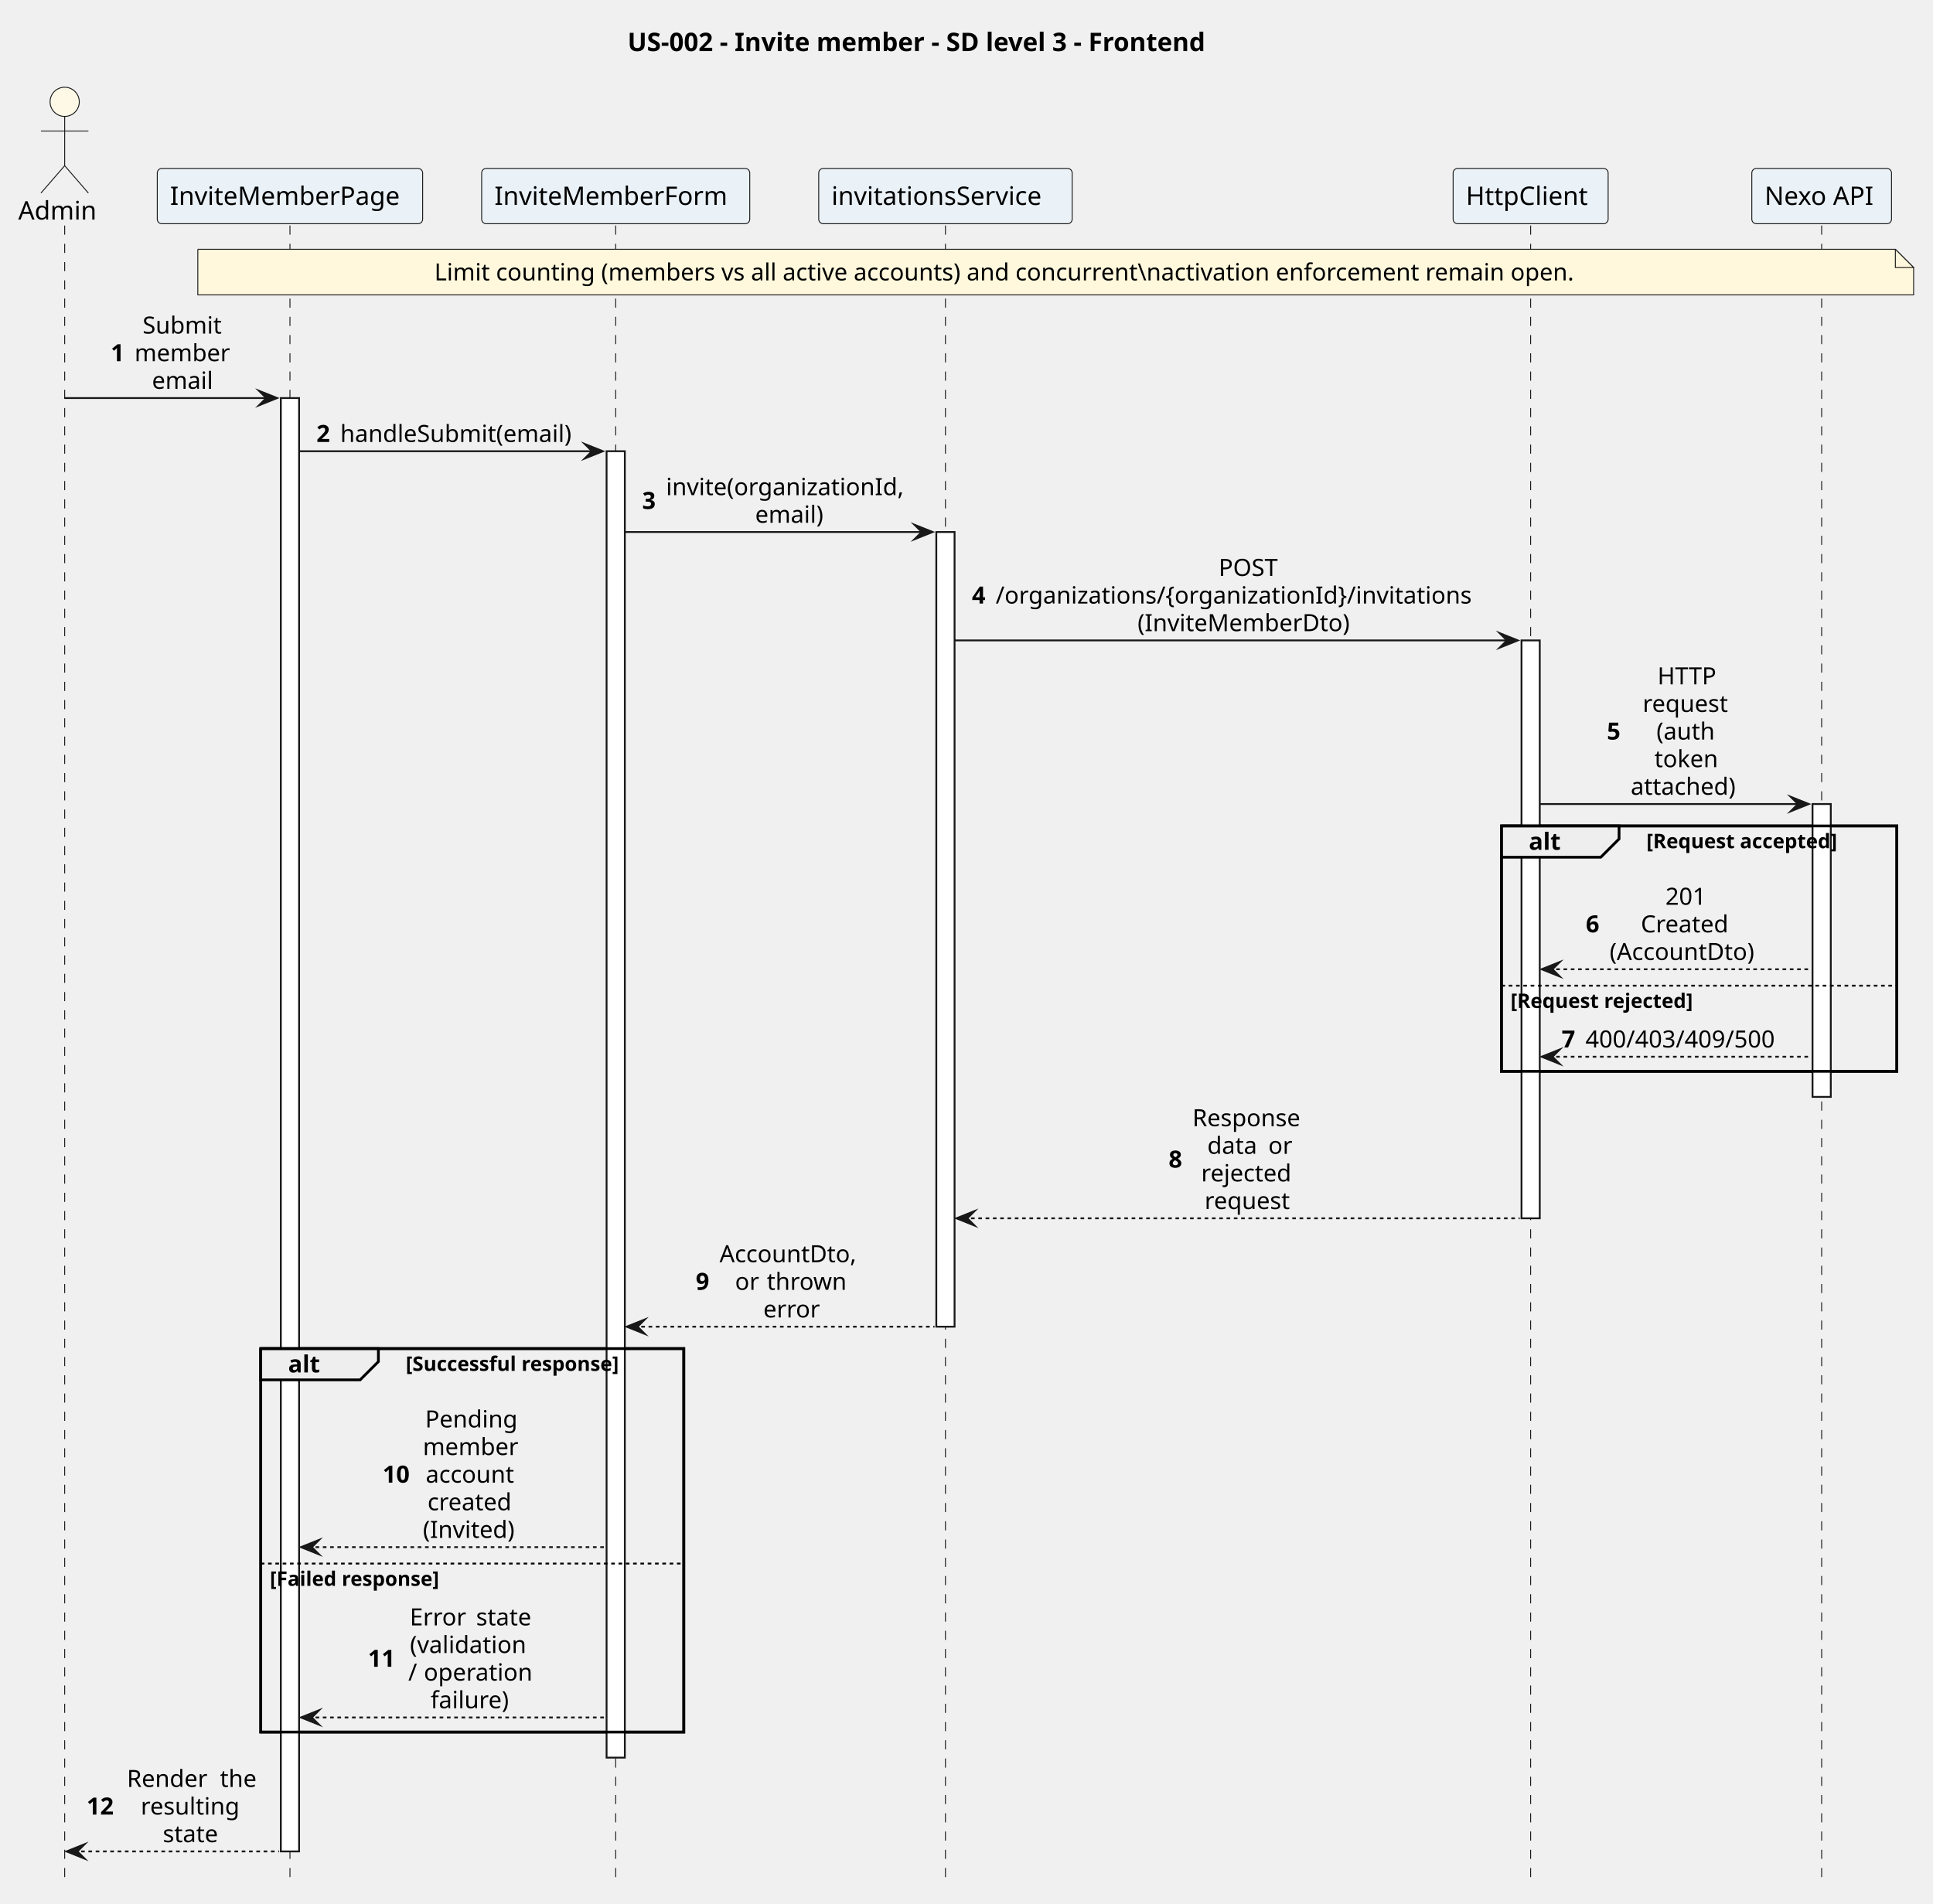
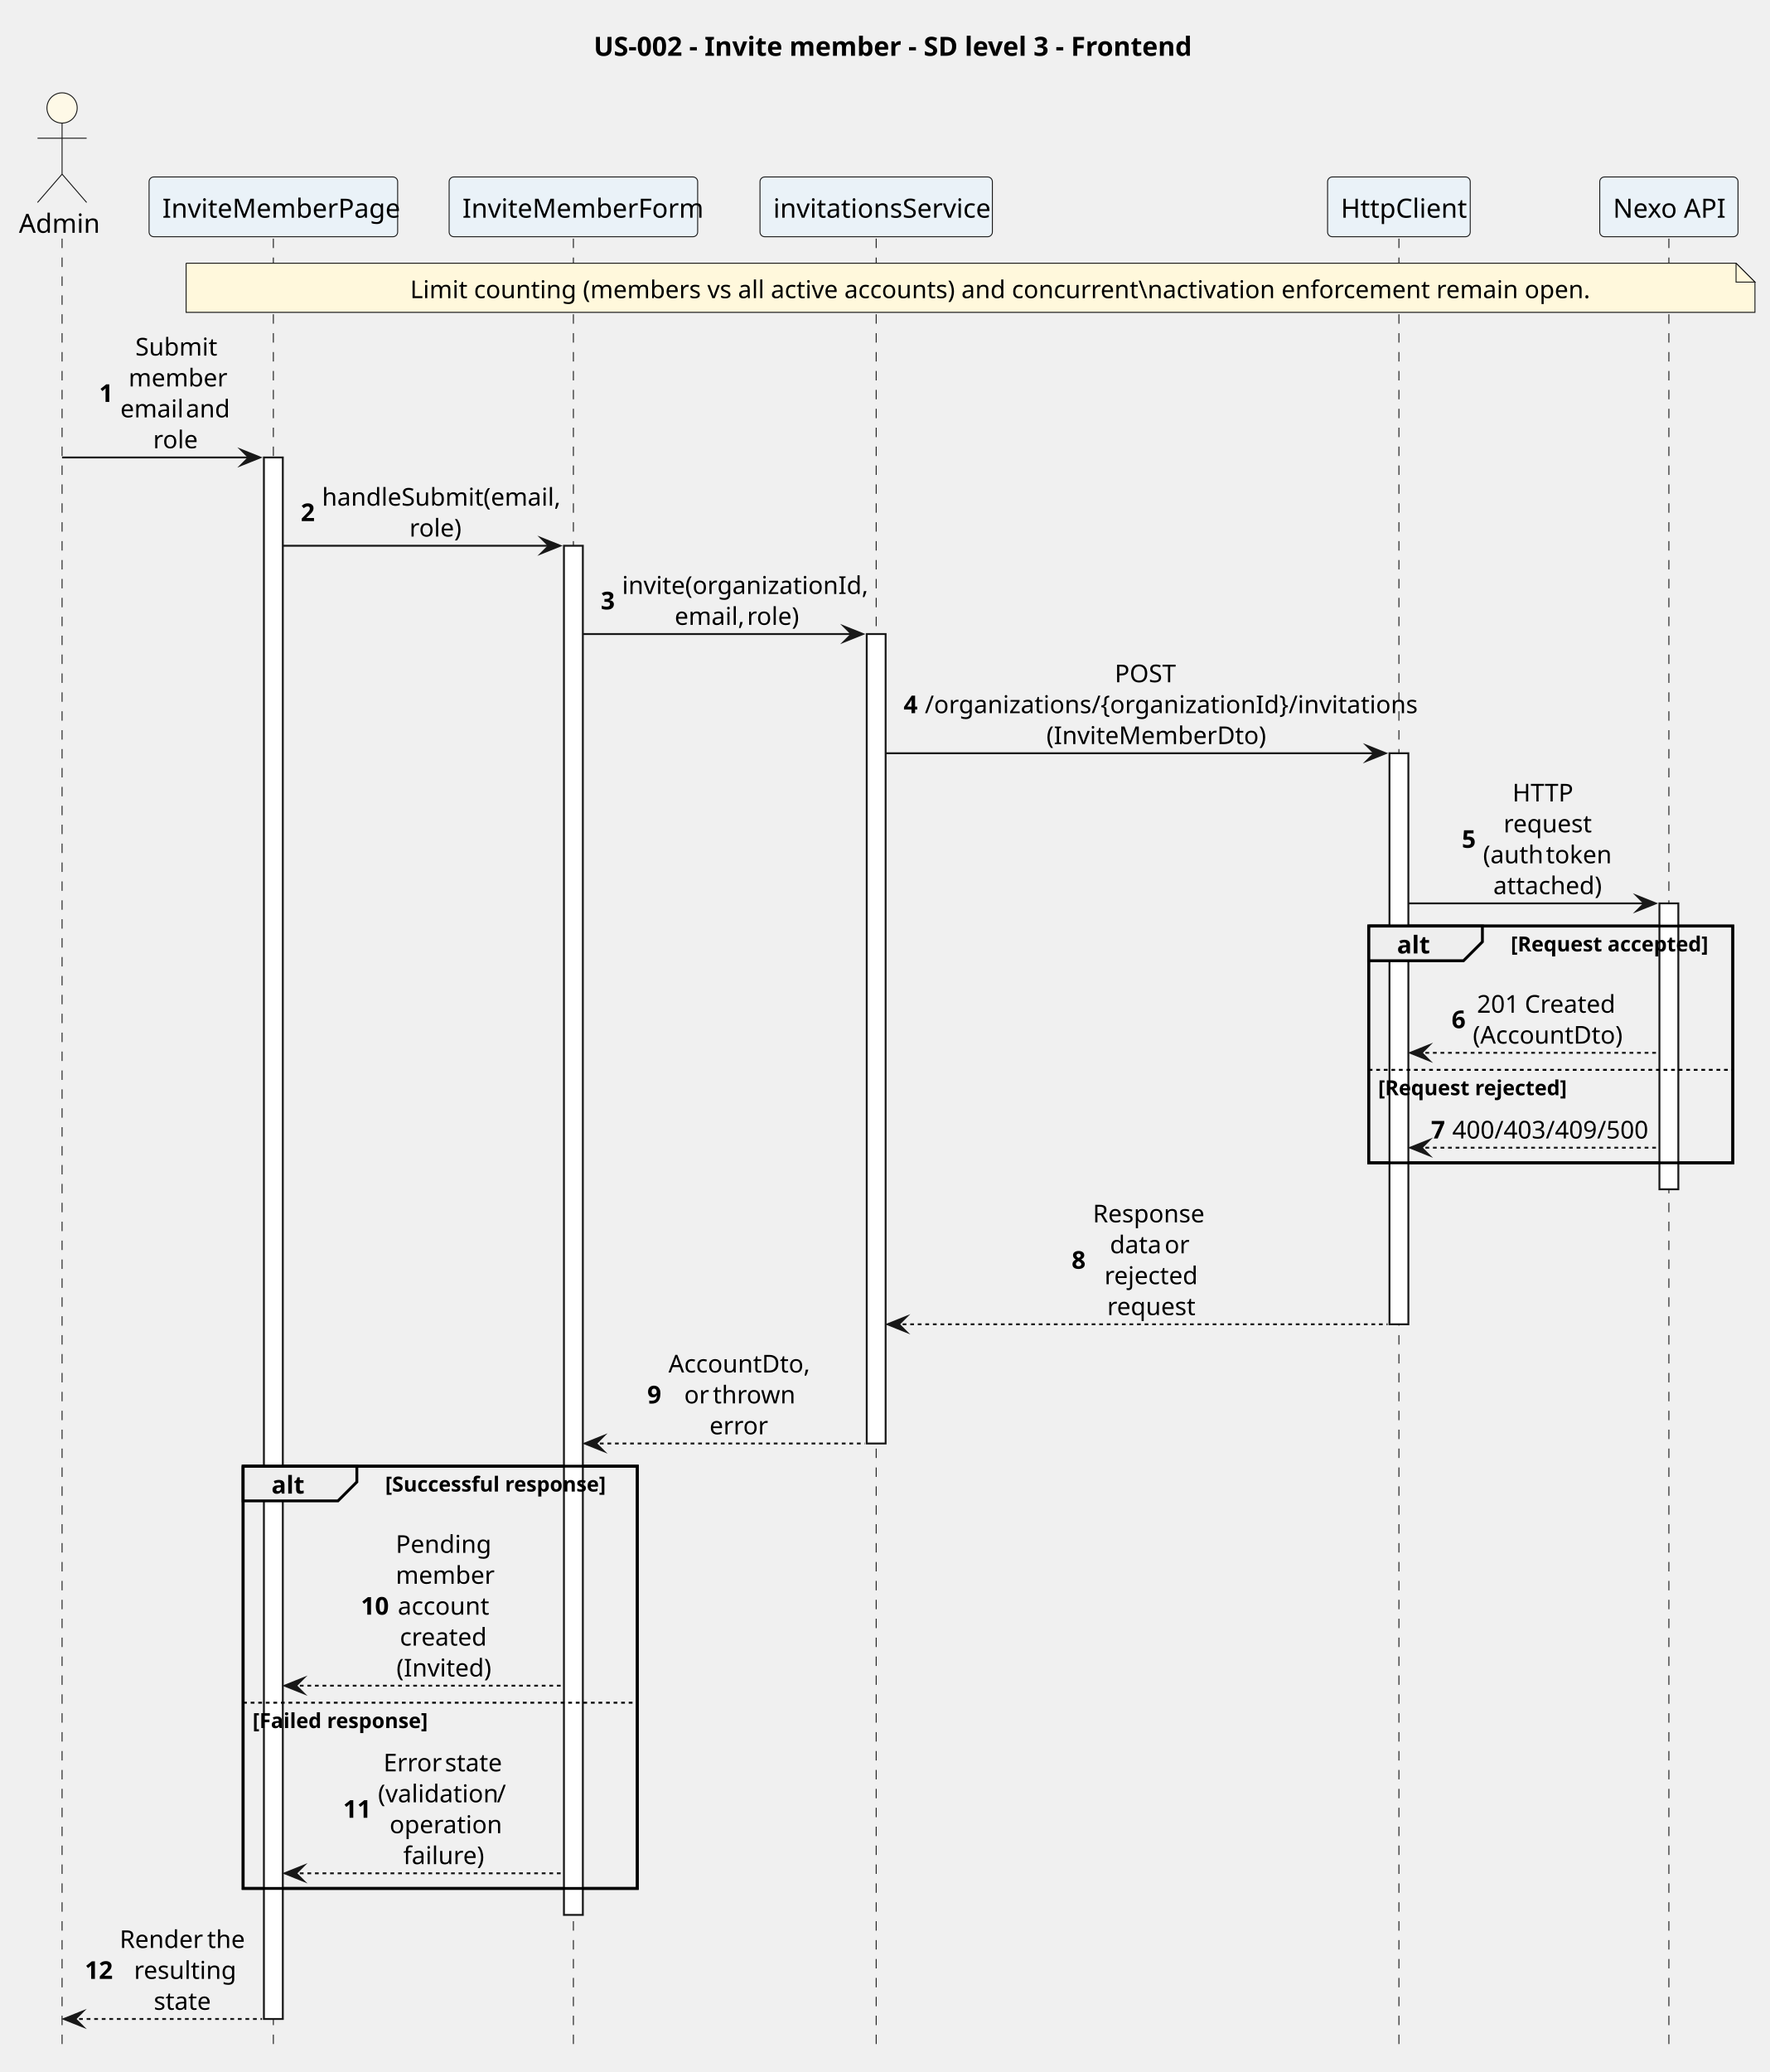
- <svg xmlns="http://www.w3.org/2000/svg" version="1.1" data-diagram-type="SEQUENCE" style="width:1059px;height:1043px;background:#FFFFFF;" width="1059px" height="1043px" viewBox="0 0 1059 1043" zoomAndPan="magnify" preserveAspectRatio="none" contentStyleType="text/css">
+ <svg xmlns="http://www.w3.org/2000/svg" version="1.1" data-diagram-type="SEQUENCE" style="width:936px;height:1096px;background:#FFFFFF;" width="936px" height="1096px" viewBox="0 0 936 1096" zoomAndPan="magnify" preserveAspectRatio="none" contentStyleType="text/css">
  <defs />
  <g font-family="sans-serif" lengthAdjust="spacing">
    <g class="title" data-source-line="1">
-       <text x="343.816" y="27.995" fill="#000" font-size="14" textLength="369.551" font-weight="700">US-002 - Invite member - SD level 3 - Frontend</text>
+       <text x="314.108" y="29.533" fill="#000" font-size="14" textLength="306.523" font-weight="700">US-002 - Invite member - SD level 3 - Frontend</text>
    </g>
-     <rect x="822.563" y="452.586" width="216.62" height="134.469" fill="none" style="stroke:#000;stroke-width:1.5;" />
-     <rect x="142.854" y="738.984" width="231.767" height="210.133" fill="none" style="stroke:#000;stroke-width:1.5;" />
+     <rect x="724.098" y="489.844" width="192.642" height="125.242" fill="none" style="stroke:#000;stroke-width:1.5;" />
+     <rect x="128.622" y="775.547" width="208.545" height="223.352" fill="none" style="stroke:#000;stroke-width:1.5;" />
    <g>
-       <rect x="31.932" y="123.594" width="8" height="908.922" fill="#000" fill-opacity="0" />
-       <line x1="35.432" y1="123.594" x2="35.432" y2="1032.516" style="stroke:#181818;stroke-width:0.5;stroke-dasharray:5,5;" />
+       <rect x="29.341" y="126.219" width="8" height="959.734" fill="#000" fill-opacity="0" />
+       <line x1="32.841" y1="126.219" x2="32.841" y2="1085.953" style="stroke:#181818;stroke-width:0.5;stroke-dasharray:5,5;" />
    </g>
    <g>
-       <rect x="155.354" y="123.594" width="8" height="908.922" fill="#000" fill-opacity="0" />
-       <line x1="158.854" y1="123.594" x2="158.854" y2="1032.516" style="stroke:#181818;stroke-width:0.5;stroke-dasharray:5,5;" />
+       <rect x="141.122" y="126.219" width="8" height="959.734" fill="#000" fill-opacity="0" />
+       <line x1="144.622" y1="126.219" x2="144.622" y2="1085.953" style="stroke:#181818;stroke-width:0.5;stroke-dasharray:5,5;" />
    </g>
    <g>
-       <rect x="153.854" y="218.125" width="10" height="796.391" fill="#FFF" style="stroke:#181818;stroke-width:1;" />
+       <rect x="139.622" y="241.977" width="10" height="825.977" fill="#FFF" style="stroke:#181818;stroke-width:1;" />
    </g>
    <g>
-       <rect x="333.817" y="123.594" width="8" height="908.922" fill="#000" fill-opacity="0" />
-       <line x1="337.317" y1="123.594" x2="337.317" y2="1032.516" style="stroke:#181818;stroke-width:0.5;stroke-dasharray:5,5;" />
+       <rect x="299.856" y="126.219" width="8" height="959.734" fill="#000" fill-opacity="0" />
+       <line x1="303.356" y1="126.219" x2="303.356" y2="1085.953" style="stroke:#181818;stroke-width:0.5;stroke-dasharray:5,5;" />
    </g>
    <g>
-       <rect x="332.317" y="247.258" width="10" height="715.859" fill="#FFF" style="stroke:#181818;stroke-width:1;" />
+       <rect x="298.356" y="288.68" width="10" height="724.219" fill="#FFF" style="stroke:#181818;stroke-width:1;" />
    </g>
    <g>
-       <rect x="514.464" y="123.594" width="8" height="908.922" fill="#000" fill-opacity="0" />
-       <line x1="517.964" y1="123.594" x2="517.964" y2="1032.516" style="stroke:#181818;stroke-width:0.5;stroke-dasharray:5,5;" />
+       <rect x="460.044" y="126.219" width="8" height="959.734" fill="#000" fill-opacity="0" />
+       <line x1="463.544" y1="126.219" x2="463.544" y2="1085.953" style="stroke:#181818;stroke-width:0.5;stroke-dasharray:5,5;" />
    </g>
    <g>
-       <rect x="512.964" y="291.523" width="10" height="435.461" fill="#FFF" style="stroke:#181818;stroke-width:1;" />
+       <rect x="458.544" y="335.383" width="10" height="428.164" fill="#FFF" style="stroke:#181818;stroke-width:1;" />
    </g>
    <g>
-       <rect x="835.063" y="123.594" width="8" height="908.922" fill="#000" fill-opacity="0" />
-       <line x1="838.563" y1="123.594" x2="838.563" y2="1032.516" style="stroke:#181818;stroke-width:0.5;stroke-dasharray:5,5;" />
+       <rect x="736.598" y="126.219" width="8" height="959.734" fill="#000" fill-opacity="0" />
+       <line x1="740.098" y1="126.219" x2="740.098" y2="1085.953" style="stroke:#181818;stroke-width:0.5;stroke-dasharray:5,5;" />
    </g>
    <g>
-       <rect x="833.563" y="350.922" width="10" height="316.664" fill="#FFF" style="stroke:#181818;stroke-width:1;" />
+       <rect x="735.098" y="398.438" width="10" height="302.055" fill="#FFF" style="stroke:#181818;stroke-width:1;" />
    </g>
    <g>
-       <rect x="994.5" y="123.594" width="8" height="908.922" fill="#000" fill-opacity="0" />
-       <line x1="998" y1="123.594" x2="998" y2="1032.516" style="stroke:#181818;stroke-width:0.5;stroke-dasharray:5,5;" />
+       <rect x="879.423" y="126.219" width="8" height="959.734" fill="#000" fill-opacity="0" />
+       <line x1="882.923" y1="126.219" x2="882.923" y2="1085.953" style="stroke:#181818;stroke-width:0.5;stroke-dasharray:5,5;" />
    </g>
    <g>
-       <rect x="993" y="440.586" width="10" height="160.469" fill="#FFF" style="stroke:#181818;stroke-width:1;" />
+       <rect x="877.923" y="477.844" width="10" height="151.242" fill="#FFF" style="stroke:#181818;stroke-width:1;" />
    </g>
-     <text x="10" y="120.292" fill="#000" font-size="14" textLength="44.864">Admin</text>
-     <ellipse cx="35.432" cy="55.797" rx="8" ry="8" fill="#FEF9E7" style="stroke:#181818;stroke-width:0.5;" />
-     <path d="M35.432,63.797 L35.432,90.797 M22.432,71.797 L48.432,71.797 M35.432,90.797 L22.432,105.797 M35.432,90.797 L48.432,105.797" style="stroke:#181818;stroke-width:0.5;" fill="none" />
-     <rect x="86.161" y="92.297" width="145.387" height="30.297" fill="#EAF2F8" style="stroke:#181818;stroke-width:0.5;" rx="2.5" ry="2.5" />
-     <text x="93.161" y="112.292" fill="#000" font-size="14" textLength="131.387">InviteMemberPage</text>
-     <rect x="263.879" y="92.297" width="146.877" height="30.297" fill="#EAF2F8" style="stroke:#181818;stroke-width:0.5;" rx="2.5" ry="2.5" />
-     <text x="270.879" y="112.292" fill="#000" font-size="14" textLength="132.877">InviteMemberForm</text>
-     <rect x="448.535" y="92.297" width="138.858" height="30.297" fill="#EAF2F8" style="stroke:#181818;stroke-width:0.5;" rx="2.5" ry="2.5" />
-     <text x="455.535" y="112.292" fill="#000" font-size="14" textLength="124.858">invitationsService</text>
-     <rect x="796.102" y="92.297" width="84.923" height="30.297" fill="#EAF2F8" style="stroke:#181818;stroke-width:0.5;" rx="2.5" ry="2.5" />
-     <text x="803.102" y="112.292" fill="#000" font-size="14" textLength="70.923">HttpClient</text>
-     <rect x="959.733" y="92.297" width="76.535" height="30.297" fill="#EAF2F8" style="stroke:#181818;stroke-width:0.5;" rx="2.5" ry="2.5" />
-     <text x="966.733" y="112.292" fill="#000" font-size="14" textLength="62.535">Nexo API</text>
-     <path d="M108.374,136.594 L108.374,161.594 L1048.374,161.594 L1048.374,146.594 L1038.374,136.594 L108.374,136.594" style="stroke:#181818;stroke-width:0.5;" fill="#FFF8DC" />
-     <path d="M1038.374,136.594 L1038.374,146.594 L1048.374,146.594 L1038.374,136.594" style="stroke:#181818;stroke-width:0.5;" fill="#FFF8DC" />
-     <text x="237.978" y="153.661" fill="#000" font-size="13" textLength="671.899">Limit counting (members vs all active accounts) and concurrent\nactivation enforcement remain open.</text>
-     <polygon points="141.854,214.125,151.854,218.125,141.854,222.125,145.854,218.125" fill="#181818" style="stroke:#181818;stroke-width:1;stroke-linejoin:miter;stroke-miterlimit:10;" />
-     <line x1="35.432" y1="218.125" x2="147.854" y2="218.125" style="stroke:#181818;stroke-width:1;" />
-     <text x="60.661" y="197.926" fill="#000" font-size="13" font-weight="700">1</text>
-     <text x="78.108" y="182.793" fill="#000" font-size="13" textLength="46.116">Submit</text>
-     <text x="73.706" y="197.926" fill="#000" font-size="13" textLength="54.92">member</text>
-     <text x="83.24" y="213.059" fill="#000" font-size="13" textLength="35.852">email</text>
-     <polygon points="320.317,243.258,330.317,247.258,320.317,251.258,324.317,247.258" fill="#181818" style="stroke:#181818;stroke-width:1;stroke-linejoin:miter;stroke-miterlimit:10;" />
-     <line x1="163.854" y1="247.258" x2="326.317" y2="247.258" style="stroke:#181818;stroke-width:1;" />
-     <text x="173.354" y="242.192" fill="#000" font-size="13" font-weight="700">2</text>
-     <text x="186.4" y="242.192" fill="#000" font-size="13" textLength="136.417">handleSubmit(email)</text>
-     <polygon points="500.964,287.523,510.964,291.523,500.964,295.523,504.964,291.523" fill="#181818" style="stroke:#181818;stroke-width:1;stroke-linejoin:miter;stroke-miterlimit:10;" />
-     <line x1="342.317" y1="291.523" x2="506.964" y2="291.523" style="stroke:#181818;stroke-width:1;" />
-     <text x="351.817" y="278.891" fill="#000" font-size="13" font-weight="700">3</text>
-     <text x="364.863" y="271.325" fill="#000" font-size="13" textLength="138.601">invite(organizationId,</text>
-     <text x="413.702" y="286.458" fill="#000" font-size="13" textLength="40.923">email)</text>
-     <polygon points="821.563,346.922,831.563,350.922,821.563,354.922,825.563,350.922" fill="#181818" style="stroke:#181818;stroke-width:1;stroke-linejoin:miter;stroke-miterlimit:10;" />
-     <line x1="522.964" y1="350.922" x2="827.563" y2="350.922" style="stroke:#181818;stroke-width:1;" />
-     <text x="532.464" y="330.723" fill="#000" font-size="13" font-weight="700">4</text>
-     <text x="667.654" y="315.59" fill="#000" font-size="13" textLength="34.265">POST</text>
-     <text x="545.509" y="330.723" fill="#000" font-size="13" textLength="278.554">/organizations/{organizationId}/invitations</text>
-     <text x="623.211" y="345.856" fill="#000" font-size="13" textLength="123.151">(InviteMemberDto)</text>
-     <polygon points="981,436.586,991,440.586,981,444.586,985,440.586" fill="#181818" style="stroke:#181818;stroke-width:1;stroke-linejoin:miter;stroke-miterlimit:10;" />
-     <line x1="843.563" y1="440.586" x2="987" y2="440.586" style="stroke:#181818;stroke-width:1;" />
-     <text x="880.342" y="405.254" fill="#000" font-size="13" font-weight="700">5</text>
-     <text x="908.056" y="374.989" fill="#000" font-size="13" textLength="33.497">HTTP</text>
-     <text x="899.954" y="390.122" fill="#000" font-size="13" textLength="49.702">request</text>
-     <text x="907.498" y="405.254" fill="#000" font-size="13" textLength="34.614">(auth</text>
-     <text x="906.396" y="420.387" fill="#000" font-size="13" textLength="36.816">token</text>
-     <text x="893.387" y="435.52" fill="#000" font-size="13" textLength="62.835">attached)</text>
-     <path d="M822.563,452.586 L887.006,452.586 L887.006,459.719 L877.006,469.719 L822.563,469.719 L822.563,452.586" style="stroke:#000;stroke-width:1.5;" fill="#EEE" />
-     <rect x="822.563" y="452.586" width="216.62" height="134.469" fill="none" style="stroke:#000;stroke-width:1.5;" />
-     <text x="837.563" y="465.653" fill="#000" font-size="13" textLength="19.443" font-weight="700">alt</text>
-     <text x="902.006" y="464.796" fill="#000" font-size="11" textLength="121.177" font-weight="700">[Request accepted]</text>
-     <polygon points="854.563,527.117,844.563,531.117,854.563,535.117,850.563,531.117" fill="#181818" style="stroke:#181818;stroke-width:1;stroke-linejoin:miter;stroke-miterlimit:10;" />
-     <line x1="848.563" y1="531.117" x2="992" y2="531.117" style="stroke:#181818;stroke-width:1;stroke-dasharray:2,2;" />
-     <text x="868.798" y="510.918" fill="#000" font-size="13" font-weight="700">6</text>
-     <text x="912.398" y="495.786" fill="#000" font-size="13" textLength="24.813">201</text>
-     <text x="898.938" y="510.918" fill="#000" font-size="13" textLength="51.733">Created</text>
-     <text x="881.844" y="526.051" fill="#000" font-size="13" textLength="85.922">(AccountDto)</text>
-     <line x1="822.563" y1="540.117" x2="1039.184" y2="540.117" style="stroke:#000;stroke-width:1;stroke-dasharray:2,2;" />
-     <text x="827.563" y="552.328" fill="#000" font-size="11" textLength="116.016" font-weight="700">[Request rejected]</text>
-     <polygon points="854.563,575.055,844.563,579.055,854.563,583.055,850.563,579.055" fill="#181818" style="stroke:#181818;stroke-width:1;stroke-linejoin:miter;stroke-miterlimit:10;" />
-     <line x1="848.563" y1="579.055" x2="992" y2="579.055" style="stroke:#181818;stroke-width:1;stroke-dasharray:2,2;" />
-     <text x="855.563" y="573.989" fill="#000" font-size="13" font-weight="700">7</text>
-     <text x="868.609" y="573.989" fill="#000" font-size="13" textLength="112.392">400/403/409/500</text>
-     <polygon points="533.964,663.586,523.964,667.586,533.964,671.586,529.964,667.586" fill="#181818" style="stroke:#181818;stroke-width:1;stroke-linejoin:miter;stroke-miterlimit:10;" />
-     <line x1="527.964" y1="667.586" x2="832.563" y2="667.586" style="stroke:#181818;stroke-width:1;stroke-dasharray:2,2;" />
-     <text x="640.231" y="639.821" fill="#000" font-size="13" font-weight="700">8</text>
-     <text x="653.277" y="617.122" fill="#000" font-size="13" textLength="63.02">Response</text>
-     <text x="661.43" y="632.254" fill="#000" font-size="13" textLength="29.282">data</text>
-     <text x="690.712" y="632.254" fill="#000" font-size="13"> </text>
-     <text x="694.844" y="632.254" fill="#000" font-size="13" textLength="13.298">or</text>
-     <text x="658.063" y="647.387" fill="#000" font-size="13" textLength="53.447">rejected</text>
-     <text x="659.935" y="662.52" fill="#000" font-size="13" textLength="49.702">request</text>
-     <polygon points="353.317,722.984,343.317,726.984,353.317,730.984,349.317,726.984" fill="#181818" style="stroke:#181818;stroke-width:1;stroke-linejoin:miter;stroke-miterlimit:10;" />
-     <line x1="347.317" y1="726.984" x2="511.964" y2="726.984" style="stroke:#181818;stroke-width:1;stroke-dasharray:2,2;" />
-     <text x="381.163" y="706.786" fill="#000" font-size="13" font-weight="700">9</text>
-     <text x="394.208" y="691.653" fill="#000" font-size="13" textLength="79.911">AccountDto,</text>
-     <text x="402.695" y="706.786" fill="#000" font-size="13" textLength="13.298">or</text>
-     <text x="415.993" y="706.786" fill="#000" font-size="13"> </text>
-     <text x="420.125" y="706.786" fill="#000" font-size="13" textLength="45.506">thrown</text>
-     <text x="418.17" y="721.918" fill="#000" font-size="13" textLength="31.986">error</text>
-     <path d="M142.854,738.984 L207.297,738.984 L207.297,746.117 L197.297,756.117 L142.854,756.117 L142.854,738.984" style="stroke:#000;stroke-width:1.5;" fill="#EEE" />
-     <rect x="142.854" y="738.984" width="231.767" height="210.133" fill="none" style="stroke:#000;stroke-width:1.5;" />
-     <text x="157.854" y="752.051" fill="#000" font-size="13" textLength="19.443" font-weight="700">alt</text>
-     <text x="222.297" y="751.195" fill="#000" font-size="11" textLength="136.324" font-weight="700">[Successful response]</text>
-     <polygon points="174.854,843.781,164.854,847.781,174.854,851.781,170.854,847.781" fill="#181818" style="stroke:#181818;stroke-width:1;stroke-linejoin:miter;stroke-miterlimit:10;" />
-     <line x1="168.854" y1="847.781" x2="331.317" y2="847.781" style="stroke:#181818;stroke-width:1;stroke-dasharray:2,2;" />
-     <text x="209.581" y="812.45" fill="#000" font-size="13" textLength="18.091" font-weight="700">10</text>
-     <text x="232.916" y="782.184" fill="#000" font-size="13" textLength="52.432">Pending</text>
-     <text x="231.671" y="797.317" fill="#000" font-size="13" textLength="54.92">member</text>
-     <text x="233.236" y="812.45" fill="#000" font-size="13" textLength="51.791">account</text>
-     <text x="234.229" y="827.583" fill="#000" font-size="13" textLength="49.804">created</text>
-     <text x="231.697" y="842.715" fill="#000" font-size="13" textLength="54.869">(Invited)</text>
-     <line x1="142.854" y1="856.781" x2="374.621" y2="856.781" style="stroke:#000;stroke-width:1;stroke-dasharray:2,2;" />
-     <text x="147.854" y="868.992" fill="#000" font-size="11" textLength="108.399" font-weight="700">[Failed response]</text>
-     <polygon points="174.854,937.117,164.854,941.117,174.854,945.117,170.854,941.117" fill="#181818" style="stroke:#181818;stroke-width:1;stroke-linejoin:miter;stroke-miterlimit:10;" />
-     <line x1="168.854" y1="941.117" x2="331.317" y2="941.117" style="stroke:#181818;stroke-width:1;stroke-dasharray:2,2;" />
-     <text x="201.576" y="913.352" fill="#000" font-size="13" textLength="18.091" font-weight="700">11</text>
-     <text x="224.499" y="890.653" fill="#000" font-size="13" textLength="32.202">Error</text>
-     <text x="256.7" y="890.653" fill="#000" font-size="13"> </text>
-     <text x="260.833" y="890.653" fill="#000" font-size="13" textLength="32.932">state</text>
-     <text x="224.594" y="905.786" fill="#000" font-size="13" textLength="69.075">(validation</text>
-     <text x="223.667" y="920.918" fill="#000" font-size="13">/</text>
-     <text x="228.047" y="920.918" fill="#000" font-size="13"> </text>
-     <text x="232.179" y="920.918" fill="#000" font-size="13" textLength="62.417">operation</text>
-     <text x="235.921" y="936.051" fill="#000" font-size="13" textLength="46.42">failure)</text>
-     <polygon points="46.432,1010.516,36.432,1014.516,46.432,1018.516,42.432,1014.516" fill="#181818" style="stroke:#181818;stroke-width:1;stroke-linejoin:miter;stroke-miterlimit:10;" />
-     <line x1="40.432" y1="1014.516" x2="152.854" y2="1014.516" style="stroke:#181818;stroke-width:1;stroke-dasharray:2,2;" />
-     <text x="47.432" y="994.317" fill="#000" font-size="13" textLength="18.091" font-weight="700">12</text>
-     <text x="69.523" y="979.184" fill="#000" font-size="13" textLength="46.865">Render</text>
-     <text x="116.388" y="979.184" fill="#000" font-size="13"> </text>
-     <text x="120.52" y="979.184" fill="#000" font-size="13" textLength="21.334">the</text>
-     <text x="77.105" y="994.317" fill="#000" font-size="13" textLength="57.167">resulting</text>
-     <text x="89.223" y="1009.45" fill="#000" font-size="13" textLength="32.932">state</text>
+     <text x="10" y="123.143" fill="#000" font-size="14" textLength="39.683">Admin</text>
+     <ellipse cx="32.841" cy="57.109" rx="8" ry="8" fill="#FEF9E7" style="stroke:#181818;stroke-width:0.5;" />
+     <path d="M32.841,65.109 L32.841,92.109 M19.841,73.109 L45.841,73.109 M32.841,92.109 L19.841,107.109 M32.841,92.109 L45.841,107.109" style="stroke:#181818;stroke-width:0.5;" fill="none" />
+     <rect x="78.871" y="93.609" width="131.503" height="31.609" fill="#EAF2F8" style="stroke:#181818;stroke-width:0.5;" rx="2.5" ry="2.5" />
+     <text x="85.871" y="115.143" fill="#000" font-size="14" textLength="117.503">InviteMemberPage</text>
+     <rect x="237.622" y="93.609" width="131.469" height="31.609" fill="#EAF2F8" style="stroke:#181818;stroke-width:0.5;" rx="2.5" ry="2.5" />
+     <text x="244.622" y="115.143" fill="#000" font-size="14" textLength="117.469">InviteMemberForm</text>
+     <rect x="402.076" y="93.609" width="122.938" height="31.609" fill="#EAF2F8" style="stroke:#181818;stroke-width:0.5;" rx="2.5" ry="2.5" />
+     <text x="409.076" y="115.143" fill="#000" font-size="14" textLength="108.938">invitationsService</text>
+     <rect x="702.363" y="93.609" width="75.469" height="31.609" fill="#EAF2F8" style="stroke:#181818;stroke-width:0.5;" rx="2.5" ry="2.5" />
+     <text x="709.363" y="115.143" fill="#000" font-size="14" textLength="61.469">HttpClient</text>
+     <rect x="846.354" y="93.609" width="73.138" height="31.609" fill="#EAF2F8" style="stroke:#181818;stroke-width:0.5;" rx="2.5" ry="2.5" />
+     <text x="853.354" y="115.143" fill="#000" font-size="14" textLength="59.138">Nexo API</text>
+     <path d="M98.462,139.219 L98.462,165.219 L928.462,165.219 L928.462,149.219 L918.462,139.219 L98.462,139.219" style="stroke:#181818;stroke-width:0.5;" fill="#FFF8DC" />
+     <path d="M918.462,139.219 L918.462,149.219 L928.462,149.219 L918.462,139.219" style="stroke:#181818;stroke-width:0.5;" fill="#FFF8DC" />
+     <text x="216.991" y="157.714" fill="#000" font-size="13" textLength="584.562">Limit counting (members vs all active accounts) and concurrent\nactivation enforcement remain open.</text>
+     <polygon points="127.622,237.977,137.622,241.977,127.622,245.977,131.622,241.977" fill="#181818" style="stroke:#181818;stroke-width:1;stroke-linejoin:miter;stroke-miterlimit:10;" />
+     <line x1="32.841" y1="241.977" x2="133.622" y2="241.977" style="stroke:#181818;stroke-width:1;" />
+     <text x="52.433" y="212.593" fill="#000" font-size="13" font-weight="700">1</text>
+     <text x="71.617" y="188.065" fill="#000" font-size="13" textLength="40.46">Submit</text>
+     <text x="68.008" y="204.417" fill="#000" font-size="13" textLength="47.677">member</text>
+     <text x="63.663" y="220.769" fill="#000" font-size="13" textLength="31.065">email</text>
+     <text x="94.729" y="220.769" fill="#000" font-size="13"> </text>
+     <text x="98.34" y="220.769" fill="#000" font-size="13" textLength="21.69">and</text>
+     <text x="81.008" y="237.12" fill="#000" font-size="13" textLength="21.677">role</text>
+     <polygon points="286.356,284.68,296.356,288.68,286.356,292.68,290.356,288.68" fill="#181818" style="stroke:#181818;stroke-width:1;stroke-linejoin:miter;stroke-miterlimit:10;" />
+     <line x1="149.622" y1="288.68" x2="292.356" y2="288.68" style="stroke:#181818;stroke-width:1;" />
+     <text x="159.122" y="275.647" fill="#000" font-size="13" font-weight="700">2</text>
+     <text x="170.352" y="267.472" fill="#000" font-size="13" textLength="118.504">handleSubmit(email,</text>
+     <text x="216.601" y="283.823" fill="#000" font-size="13" textLength="26.006">role)</text>
+     <polygon points="446.544,331.383,456.544,335.383,446.544,339.383,450.544,335.383" fill="#181818" style="stroke:#181818;stroke-width:1;stroke-linejoin:miter;stroke-miterlimit:10;" />
+     <line x1="308.356" y1="335.383" x2="452.544" y2="335.383" style="stroke:#181818;stroke-width:1;" />
+     <text x="317.856" y="322.351" fill="#000" font-size="13" font-weight="700">3</text>
+     <text x="329.086" y="314.175" fill="#000" font-size="13" textLength="119.958">invite(organizationId,</text>
+     <text x="356.918" y="330.526" fill="#000" font-size="13" textLength="34.677">email,</text>
+     <text x="391.595" y="330.526" fill="#000" font-size="13"> </text>
+     <text x="395.207" y="330.526" fill="#000" font-size="13" textLength="26.006">role)</text>
+     <polygon points="723.098,394.438,733.098,398.438,723.098,402.438,727.098,398.438" fill="#181818" style="stroke:#181818;stroke-width:1;stroke-linejoin:miter;stroke-miterlimit:10;" />
+     <line x1="468.544" y1="398.438" x2="729.098" y2="398.438" style="stroke:#181818;stroke-width:1;" />
+     <text x="478.044" y="377.229" fill="#000" font-size="13" font-weight="700">4</text>
+     <text x="589.739" y="360.878" fill="#000" font-size="13" textLength="35.395">POST</text>
+     <text x="489.274" y="377.229" fill="#000" font-size="13" textLength="236.323">/organizations/{organizationId}/invitations</text>
+     <text x="553.617" y="393.581" fill="#000" font-size="13" textLength="107.637">(InviteMemberDto)</text>
+     <polygon points="865.923,473.844,875.923,477.844,865.923,481.844,869.923,477.844" fill="#181818" style="stroke:#181818;stroke-width:1;stroke-linejoin:miter;stroke-miterlimit:10;" />
+     <line x1="745.098" y1="477.844" x2="871.923" y2="477.844" style="stroke:#181818;stroke-width:1;" />
+     <text x="773.373" y="448.46" fill="#000" font-size="13" font-weight="700">5</text>
+     <text x="800.155" y="423.933" fill="#000" font-size="13" textLength="33.941">HTTP</text>
+     <text x="795.445" y="440.284" fill="#000" font-size="13" textLength="43.361">request</text>
+     <text x="784.603" y="456.636" fill="#000" font-size="13" textLength="29.631">(auth</text>
+     <text x="814.234" y="456.636" fill="#000" font-size="13"> </text>
+     <text x="817.846" y="456.636" fill="#000" font-size="13" textLength="31.802">token</text>
+     <text x="790.024" y="472.987" fill="#000" font-size="13" textLength="54.203">attached)</text>
+     <path d="M724.098,489.844 L784.269,489.844 L784.269,498.195 L774.269,508.195 L724.098,508.195 L724.098,489.844" style="stroke:#000;stroke-width:1.5;" fill="#EEE" />
+     <rect x="724.098" y="489.844" width="192.642" height="125.242" fill="none" style="stroke:#000;stroke-width:1.5;" />
+     <text x="739.098" y="504.339" fill="#000" font-size="13" textLength="15.171" font-weight="700">alt</text>
+     <text x="799.269" y="503.263" fill="#000" font-size="11" textLength="101.471" font-weight="700">[Request accepted]</text>
+     <polygon points="756.098,552.898,746.098,556.898,756.098,560.898,752.098,556.898" fill="#181818" style="stroke:#181818;stroke-width:1;stroke-linejoin:miter;stroke-miterlimit:10;" />
+     <line x1="750.098" y1="556.898" x2="876.923" y2="556.898" style="stroke:#181818;stroke-width:1;stroke-dasharray:2,2;" />
+     <text x="767.965" y="543.866" fill="#000" font-size="13" font-weight="700">6</text>
+     <text x="781.35" y="535.69" fill="#000" font-size="13" textLength="21.69">201</text>
+     <text x="803.04" y="535.69" fill="#000" font-size="13"> </text>
+     <text x="806.652" y="535.69" fill="#000" font-size="13" textLength="46.249">Created</text>
+     <text x="779.195" y="552.042" fill="#000" font-size="13" textLength="75.861">(AccountDto)</text>
+     <line x1="724.098" y1="565.898" x2="916.739" y2="565.898" style="stroke:#000;stroke-width:1;stroke-dasharray:2,2;" />
+     <text x="729.098" y="579.317" fill="#000" font-size="11" textLength="95.971" font-weight="700">[Request rejected]</text>
+     <polygon points="756.098,603.086,746.098,607.086,756.098,611.086,752.098,607.086" fill="#181818" style="stroke:#181818;stroke-width:1;stroke-linejoin:miter;stroke-miterlimit:10;" />
+     <line x1="750.098" y1="607.086" x2="876.923" y2="607.086" style="stroke:#181818;stroke-width:1;stroke-dasharray:2,2;" />
+     <text x="757.098" y="602.229" fill="#000" font-size="13" font-weight="700">7</text>
+     <text x="768.328" y="602.229" fill="#000" font-size="13" textLength="97.595">400/403/409/500</text>
+     <polygon points="479.544,696.492,469.544,700.492,479.544,704.492,475.544,700.492" fill="#181818" style="stroke:#181818;stroke-width:1;stroke-linejoin:miter;stroke-miterlimit:10;" />
+     <line x1="473.544" y1="700.492" x2="734.098" y2="700.492" style="stroke:#181818;stroke-width:1;stroke-dasharray:2,2;" />
+     <text x="566.937" y="671.108" fill="#000" font-size="13" font-weight="700">8</text>
+     <text x="578.167" y="646.581" fill="#000" font-size="13" textLength="58.538">Response</text>
+     <text x="587.2" y="662.933" fill="#000" font-size="13" textLength="25.302">data</text>
+     <text x="612.501" y="662.933" fill="#000" font-size="13"> </text>
+     <text x="616.113" y="662.933" fill="#000" font-size="13" textLength="11.559">or</text>
+     <text x="584.312" y="679.284" fill="#000" font-size="13" textLength="46.249">rejected</text>
+     <text x="585.756" y="695.636" fill="#000" font-size="13" textLength="43.361">request</text>
+     <polygon points="319.356,759.547,309.356,763.547,319.356,767.547,315.356,763.547" fill="#181818" style="stroke:#181818;stroke-width:1;stroke-linejoin:miter;stroke-miterlimit:10;" />
+     <line x1="313.356" y1="763.547" x2="457.544" y2="763.547" style="stroke:#181818;stroke-width:1;stroke-dasharray:2,2;" />
+     <text x="342.428" y="742.339" fill="#000" font-size="13" font-weight="700">9</text>
+     <text x="353.658" y="725.987" fill="#000" font-size="13" textLength="70.814">AccountDto,</text>
+     <text x="361.97" y="742.339" fill="#000" font-size="13" textLength="11.559">or</text>
+     <text x="373.53" y="742.339" fill="#000" font-size="13"> </text>
+     <text x="377.141" y="742.339" fill="#000" font-size="13" textLength="39.019">thrown</text>
+     <text x="375.342" y="758.69" fill="#000" font-size="13" textLength="27.447">error</text>
+     <path d="M128.622,775.547 L188.793,775.547 L188.793,783.898 L178.793,793.898 L128.622,793.898 L128.622,775.547" style="stroke:#000;stroke-width:1.5;" fill="#EEE" />
+     <rect x="128.622" y="775.547" width="208.545" height="223.352" fill="none" style="stroke:#000;stroke-width:1.5;" />
+     <text x="143.622" y="790.042" fill="#000" font-size="13" textLength="15.171" font-weight="700">alt</text>
+     <text x="203.793" y="788.966" fill="#000" font-size="11" textLength="117.375" font-weight="700">[Successful response]</text>
+     <polygon points="160.622,887.656,150.622,891.656,160.622,895.656,156.622,891.656" fill="#181818" style="stroke:#181818;stroke-width:1;stroke-linejoin:miter;stroke-miterlimit:10;" />
+     <line x1="154.622" y1="891.656" x2="297.356" y2="891.656" style="stroke:#181818;stroke-width:1;stroke-dasharray:2,2;" />
+     <text x="190.905" y="854.097" fill="#000" font-size="13" textLength="14.46" font-weight="700">10</text>
+     <text x="209.365" y="821.394" fill="#000" font-size="13" textLength="47.709">Pending</text>
+     <text x="209.381" y="837.745" fill="#000" font-size="13" textLength="47.677">member</text>
+     <text x="210.453" y="854.097" fill="#000" font-size="13" textLength="45.532">account</text>
+     <text x="211.539" y="870.448" fill="#000" font-size="13" textLength="43.361">created</text>
+     <text x="209.739" y="886.8" fill="#000" font-size="13" textLength="46.96">(Invited)</text>
+     <line x1="128.622" y1="900.656" x2="337.167" y2="900.656" style="stroke:#000;stroke-width:1;stroke-dasharray:2,2;" />
+     <text x="133.622" y="914.075" fill="#000" font-size="11" textLength="91.078" font-weight="700">[Failed response]</text>
+     <polygon points="160.622,986.898,150.622,990.898,160.622,994.898,156.622,990.898" fill="#181818" style="stroke:#181818;stroke-width:1;stroke-linejoin:miter;stroke-miterlimit:10;" />
+     <line x1="154.622" y1="990.898" x2="297.356" y2="990.898" style="stroke:#181818;stroke-width:1;stroke-dasharray:2,2;" />
+     <text x="181.52" y="961.515" fill="#000" font-size="13" textLength="14.46" font-weight="700">11</text>
+     <text x="202.877" y="936.987" fill="#000" font-size="13" textLength="28.888">Error</text>
+     <text x="231.766" y="936.987" fill="#000" font-size="13"> </text>
+     <text x="235.377" y="936.987" fill="#000" font-size="13" textLength="28.184">state</text>
+     <text x="199.98" y="953.339" fill="#000" font-size="13" textLength="59.255">(validation</text>
+     <text x="259.235" y="953.339" fill="#000" font-size="13"> </text>
+     <text x="262.847" y="953.339" fill="#000" font-size="13">/</text>
+     <text x="206.115" y="969.69" fill="#000" font-size="13" textLength="54.209">operation</text>
+     <text x="213.351" y="986.042" fill="#000" font-size="13" textLength="39.736">failure)</text>
+     <polygon points="43.841,1063.953,33.841,1067.953,43.841,1071.953,39.841,1067.953" fill="#181818" style="stroke:#181818;stroke-width:1;stroke-linejoin:miter;stroke-miterlimit:10;" />
+     <line x1="37.841" y1="1067.953" x2="138.622" y2="1067.953" style="stroke:#181818;stroke-width:1;stroke-dasharray:2,2;" />
+     <text x="44.841" y="1046.745" fill="#000" font-size="13" textLength="14.46" font-weight="700">12</text>
+     <text x="63.301" y="1030.394" fill="#000" font-size="13" textLength="42.637">Render</text>
+     <text x="105.938" y="1030.394" fill="#000" font-size="13"> </text>
+     <text x="109.55" y="1030.394" fill="#000" font-size="13" textLength="18.072">the</text>
+     <text x="70.893" y="1046.745" fill="#000" font-size="13" textLength="49.137">resulting</text>
+     <text x="81.37" y="1063.097" fill="#000" font-size="13" textLength="28.184">state</text>
  </g>
</svg>
